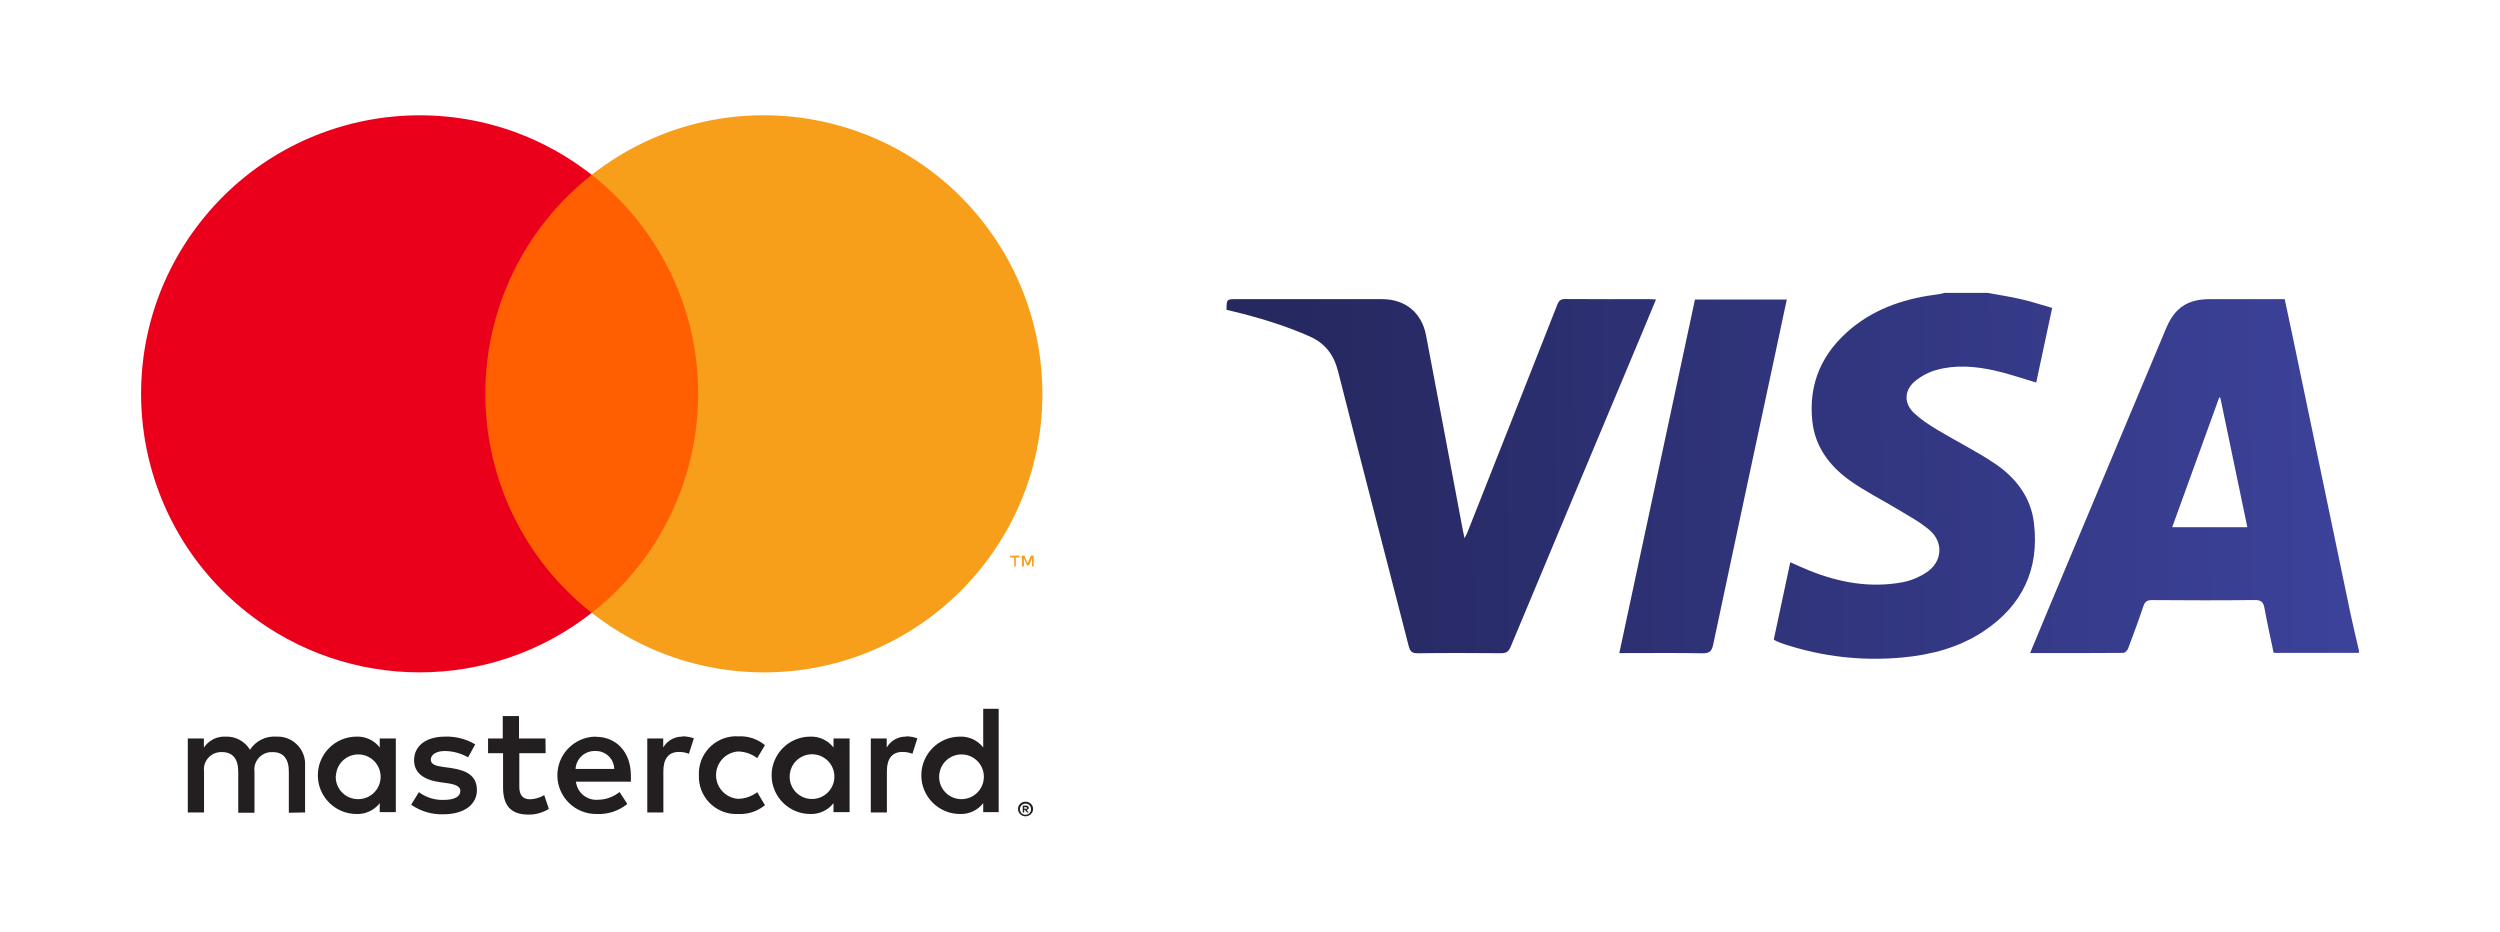
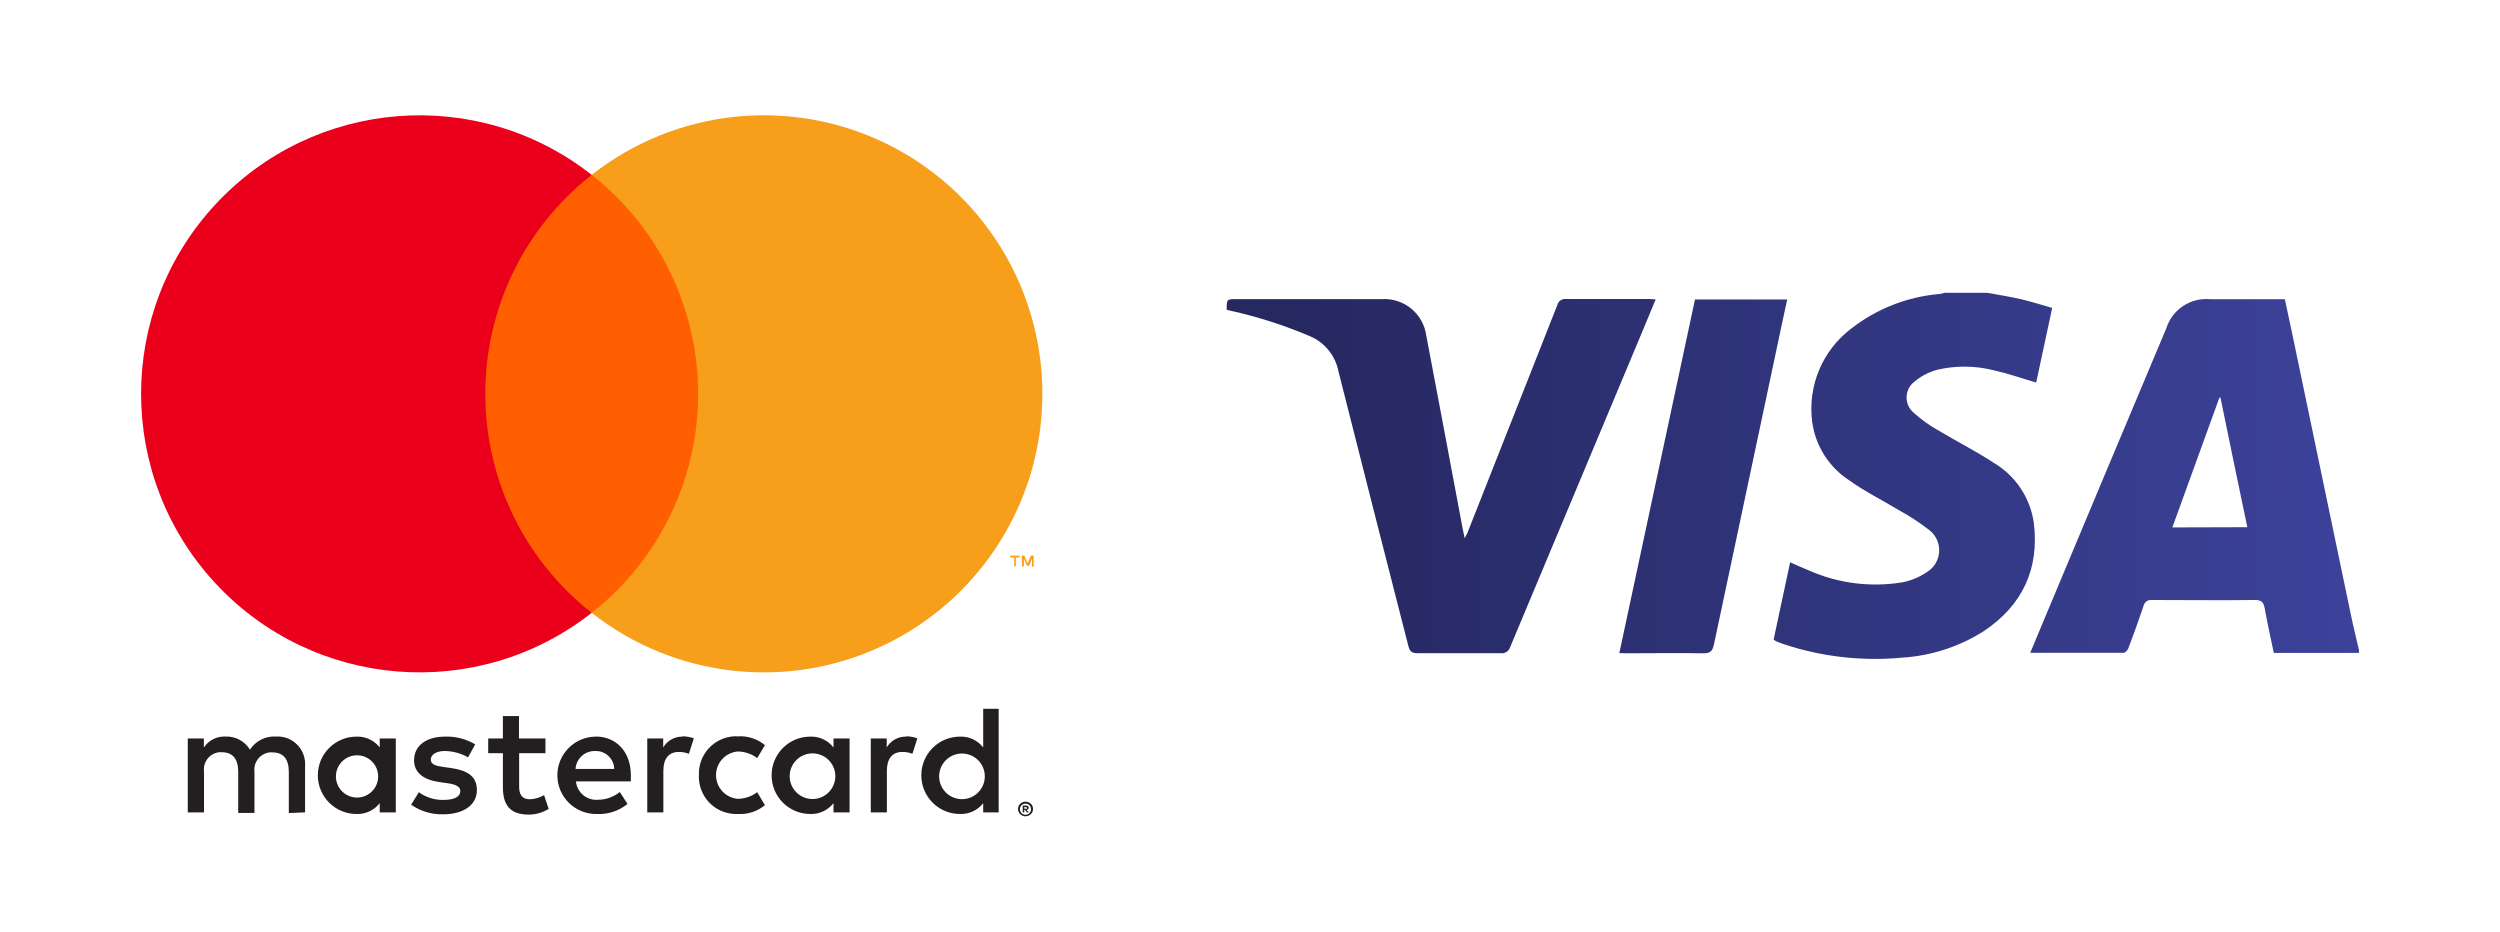
- <svg xmlns="http://www.w3.org/2000/svg" version="1.1" x="0px" y="0px" viewBox="0 0 323.129 120.41" style="enable-background:new 0 0 323.129 120.41;" xml:space="preserve">
-   <g id="mastercard-visa">
-     <g id="visa">
-       <g>
-         <linearGradient id="SVGID_1_" gradientUnits="userSpaceOnUse" x1="166.718" y1="62.372" x2="304.125" y2="61.468">
-           <stop offset="0" style="stop-color:#262860" />
-           <stop offset="1" style="stop-color:#3C429A" />
-         </linearGradient>
-         <path style="fill:url(#SVGID_1_);" d="M304.892,84.388c-3.655,0-7.309,0-11.019,0c-0.403-1.937-0.836-3.833-1.177-5.744     c-0.142-0.793-0.395-1.101-1.281-1.09c-4.418,0.057-8.838,0.043-13.256,0.008c-0.669-0.005-0.935,0.216-1.138,0.825     c-0.609,1.821-1.274,3.624-1.955,5.42c-0.092,0.244-0.399,0.578-0.609,0.58c-3.983,0.035-7.966,0.026-12.063,0.026     c0.747-1.798,1.454-3.515,2.172-5.228c5.135-12.252,10.273-24.504,15.41-36.755c1.113-2.654,2.78-3.765,5.65-3.765     c3.197,0,6.395,0,9.674,0c0.32,1.494,0.642,2.966,0.949,4.44c2.527,12.108,5.048,24.217,7.581,36.324     c0.324,1.551,0.707,3.089,1.063,4.634C304.892,84.171,304.892,84.28,304.892,84.388z M290.471,68.14     c-1.174-5.63-2.333-11.185-3.491-16.739c-0.047-0.009-0.095-0.019-0.142-0.028c-2.019,5.568-4.037,11.137-6.078,16.767     C284.056,68.14,287.213,68.14,290.471,68.14z" />
-         <linearGradient id="SVGID_2_" gradientUnits="userSpaceOnUse" x1="166.716" y1="62.028" x2="304.122" y2="61.124">
-           <stop offset="0" style="stop-color:#262860" />
-           <stop offset="1" style="stop-color:#3C429A" />
-         </linearGradient>
-         <path style="fill:url(#SVGID_2_);" d="M256.891,37.851c1.454,0.27,2.919,0.492,4.359,0.824c1.314,0.303,2.6,0.725,3.997,1.123     c-0.704,3.291-1.391,6.504-2.063,9.647c-1.842-0.54-3.603-1.162-5.413-1.562c-2.476-0.546-5.012-0.755-7.489-0.065     c-1.007,0.281-2.026,0.819-2.818,1.498c-1.359,1.165-1.378,2.842-0.079,4.065c0.895,0.843,1.957,1.536,3.017,2.173     c2.411,1.45,4.942,2.711,7.285,4.259c2.759,1.824,4.772,4.331,5.195,7.722c0.747,5.996-1.47,10.72-6.507,14.061     c-3.167,2.101-6.752,3.04-10.486,3.387c-5.215,0.485-10.327-0.099-15.309-1.736c-0.334-0.11-0.659-0.247-0.985-0.38     c-0.097-0.04-0.182-0.11-0.331-0.203c0.704-3.296,1.409-6.597,2.133-9.991c0.849,0.371,1.647,0.743,2.462,1.071     c3.893,1.569,7.913,2.286,12.08,1.506c1.084-0.203,2.19-0.682,3.108-1.298c1.994-1.337,2.185-3.848,0.37-5.418     c-1.193-1.032-2.628-1.794-3.987-2.622c-2.124-1.294-4.38-2.396-6.389-3.844c-2.576-1.856-4.442-4.33-4.795-7.619     c-0.53-4.924,1.298-8.923,5.078-12.029c3.289-2.703,7.193-3.903,11.353-4.407c0.231-0.028,0.456-0.107,0.684-0.162     C253.202,37.851,255.047,37.851,256.891,37.851z" />
-         <linearGradient id="SVGID_3_" gradientUnits="userSpaceOnUse" x1="166.713" y1="61.614" x2="304.119" y2="60.71">
-           <stop offset="0" style="stop-color:#262860" />
-           <stop offset="1" style="stop-color:#3C429A" />
-         </linearGradient>
-         <path style="fill:url(#SVGID_3_);" d="M214.042,38.702c-0.619,1.489-1.205,2.91-1.799,4.326     c-5.671,13.528-11.349,27.053-16.997,40.591c-0.269,0.645-0.598,0.814-1.252,0.809c-3.579-0.03-7.159-0.042-10.738,0.008     c-0.759,0.01-1.006-0.256-1.181-0.936c-3.034-11.825-6.119-23.636-9.119-35.47c-0.55-2.171-1.652-3.654-3.718-4.564     c-3.312-1.459-6.751-2.483-10.258-3.316c-0.155-0.037-0.31-0.077-0.455-0.114c0.017-1.372,0.017-1.372,1.323-1.372     c6.264,0,12.528-0.001,18.792,0.001c2.971,0.001,5.116,1.727,5.677,4.667c1.59,8.325,3.146,16.656,4.717,24.985     c0.069,0.364,0.147,0.727,0.251,1.24c0.162-0.305,0.276-0.477,0.35-0.664c3.89-9.84,7.782-19.68,11.653-29.528     c0.211-0.538,0.472-0.72,1.052-0.715c3.633,0.029,7.267,0.014,10.901,0.016C213.475,38.667,213.71,38.687,214.042,38.702z" />
-         <linearGradient id="SVGID_4_" gradientUnits="userSpaceOnUse" x1="166.715" y1="61.925" x2="304.122" y2="61.021">
-           <stop offset="0" style="stop-color:#262860" />
-           <stop offset="1" style="stop-color:#3C429A" />
-         </linearGradient>
-         <path style="fill:url(#SVGID_4_);" d="M209.298,84.415c3.272-15.293,6.522-30.478,9.779-45.701c3.962,0,7.878,0,11.868,0     c-0.494,2.318-0.977,4.593-1.463,6.866c-2.689,12.574-5.388,25.145-8.047,37.725c-0.185,0.874-0.494,1.152-1.402,1.134     c-3.253-0.063-6.507-0.025-9.761-0.025C209.981,84.415,209.69,84.415,209.298,84.415z" />
-       </g>
-     </g>
-     <g id="mastercard">
-       <g id="Layer_2">
-         <g id="Layer_1-2">
-           <path style="fill:#231F20;" d="M39.432,105.01v-6c0.136-1.961-1.344-3.662-3.305-3.798c-0.151-0.01-0.303-0.011-0.455-0.002      c-1.346-0.088-2.634,0.563-3.36,1.7c-0.662-1.103-1.875-1.755-3.16-1.7c-1.119-0.057-2.184,0.484-2.8,1.42v-1.18h-2.08v9.56h2.1      v-5.26c-0.167-1.226,0.69-2.355,1.916-2.523c0.14-0.019,0.282-0.025,0.424-0.017c1.38,0,2.08,0.9,2.08,2.52v5.32h2.1v-5.3      c-0.162-1.232,0.706-2.362,1.938-2.524c0.133-0.017,0.268-0.023,0.402-0.016c1.42,0,2.1,0.9,2.1,2.52v5.32L39.432,105.01z       M70.502,95.45h-3.42v-2.9h-2.1v2.9h-1.9v1.9h1.94v4.4c0,2.22,0.86,3.54,3.32,3.54c0.919,0.003,1.82-0.253,2.6-0.74l-0.6-1.78      c-0.558,0.333-1.191,0.519-1.84,0.54c-1,0-1.38-0.64-1.38-1.6v-4.36h3.4L70.502,95.45z M88.242,95.21      c-1.033-0.03-2,0.507-2.52,1.4v-1.16h-2.06v9.56h2.08v-5.36c0-1.58,0.68-2.46,2-2.46c0.445-0.006,0.887,0.075,1.3,0.24l0.64-2      c-0.475-0.17-0.975-0.258-1.48-0.26L88.242,95.21z M61.422,96.21c-1.177-0.7-2.531-1.047-3.9-1c-2.42,0-4,1.16-4,3.06      c0,1.56,1.16,2.52,3.3,2.82l1,0.14c1.14,0.16,1.68,0.46,1.68,1c0,0.74-0.76,1.16-2.18,1.16c-1.142,0.033-2.262-0.319-3.18-1      l-1,1.62c1.212,0.846,2.663,1.281,4.14,1.24c2.76,0,4.36-1.3,4.36-3.12s-1.26-2.56-3.34-2.86l-1-0.14      c-0.9-0.12-1.62-0.3-1.62-0.94s0.68-1.12,1.82-1.12c1.054,0.012,2.087,0.295,3,0.82L61.422,96.21z M117.132,95.21      c-1.033-0.03-2,0.507-2.52,1.4v-1.16h-2.06v9.56h2.08v-5.36c0-1.58,0.68-2.46,2-2.46c0.445-0.006,0.887,0.075,1.3,0.24l0.64-2      c-0.475-0.17-0.975-0.258-1.48-0.26L117.132,95.21z M90.332,100.21c-0.098,2.666,1.983,4.906,4.649,5.004      c0.15,0.006,0.301,0.004,0.451-0.004c1.249,0.064,2.476-0.343,3.44-1.14l-1-1.68c-0.719,0.548-1.596,0.85-2.5,0.86      c-1.69-0.137-2.949-1.618-2.812-3.308c0.121-1.5,1.312-2.691,2.812-2.812c0.904,0.01,1.781,0.312,2.5,0.86l1-1.68      c-0.964-0.797-2.191-1.204-3.44-1.14c-2.663-0.151-4.945,1.886-5.096,4.549c-0.009,0.15-0.01,0.301-0.004,0.451V100.21z       M109.812,100.21v-4.76h-2.08v1.16c-0.717-0.922-1.833-1.443-3-1.4c-2.761,0-5,2.239-5,5s2.239,5,5,5      c1.167,0.043,2.283-0.478,3-1.4v1.16h2.08V100.21z M102.072,100.21c0.094-1.593,1.462-2.809,3.055-2.715      s2.809,1.462,2.715,3.055c-0.09,1.522-1.346,2.712-2.87,2.72c-1.585,0.02-2.886-1.249-2.906-2.833      C102.065,100.361,102.067,100.286,102.072,100.21z M76.972,95.21c-2.761,0.039-4.969,2.309-4.93,5.07s2.309,4.969,5.07,4.93l0,0      c1.439,0.074,2.854-0.389,3.97-1.3l-1-1.54c-0.79,0.633-1.768,0.985-2.78,1c-1.43,0.123-2.697-0.914-2.86-2.34h7.1      c0-0.26,0-0.52,0-0.8c0-3-1.86-5-4.54-5L76.972,95.21z M76.972,97.07c1.309-0.028,2.392,1.01,2.42,2.319c0,0,0,0.001,0,0.001h-5      c0.075-1.335,1.203-2.366,2.54-2.32H76.972z M129.082,100.23v-8.62h-2v5c-0.717-0.922-1.833-1.443-3-1.4c-2.761,0-5,2.239-5,5      s2.239,5,5,5c1.167,0.043,2.283-0.478,3-1.4v1.16h2V100.23z M132.552,103.62c0.13-0.002,0.259,0.022,0.38,0.07      c0.115,0.047,0.22,0.115,0.31,0.2c0.088,0.086,0.159,0.188,0.21,0.3c0.102,0.236,0.102,0.504,0,0.74      c-0.051,0.112-0.122,0.214-0.21,0.3c-0.09,0.085-0.195,0.153-0.31,0.2c-0.12,0.053-0.249,0.08-0.38,0.08      c-0.387-0.003-0.737-0.229-0.9-0.58c-0.101-0.236-0.101-0.504,0-0.74c0.051-0.112,0.122-0.214,0.21-0.3      c0.09-0.085,0.195-0.153,0.31-0.2c0.13-0.052,0.27-0.076,0.41-0.07H132.552z M132.552,105.31c0.1,0.001,0.199-0.02,0.29-0.06      c0.086-0.038,0.164-0.093,0.23-0.16c0.259-0.283,0.259-0.717,0-1c-0.066-0.067-0.144-0.122-0.23-0.16      c-0.091-0.04-0.19-0.06-0.29-0.06c-0.1,0.001-0.198,0.021-0.29,0.06c-0.09,0.037-0.171,0.091-0.24,0.16      c-0.259,0.283-0.259,0.717,0,1c0.069,0.069,0.15,0.123,0.24,0.16c0.101,0.044,0.21,0.064,0.32,0.06L132.552,105.31z       M132.612,104.12c0.093-0.005,0.185,0.024,0.26,0.08c0.062,0.051,0.096,0.13,0.09,0.21c0.003,0.067-0.022,0.132-0.07,0.18      c-0.058,0.053-0.132,0.084-0.21,0.09l0.29,0.33h-0.23l-0.27-0.33h-0.09v0.33h-0.19v-0.88L132.612,104.12z M132.392,104.29v0.24      h0.22c0.039,0.012,0.081,0.012,0.12,0c0.014-0.028,0.014-0.062,0-0.09c0.014-0.028,0.014-0.062,0-0.09      c-0.039-0.012-0.081-0.012-0.12,0L132.392,104.29z M121.392,100.23c0.094-1.593,1.462-2.809,3.055-2.715      s2.809,1.462,2.715,3.055c-0.09,1.522-1.346,2.712-2.87,2.72c-1.585,0.02-2.886-1.249-2.906-2.833      C121.385,100.381,121.387,100.306,121.392,100.23z M51.162,100.23v-4.78h-2.08v1.16c-0.717-0.922-1.833-1.443-3-1.4      c-2.761,0-5,2.239-5,5s2.239,5,5,5c1.167,0.043,2.283-0.478,3-1.4v1.16h2.08L51.162,100.23z M43.422,100.23      c0.094-1.593,1.462-2.809,3.055-2.715s2.809,1.462,2.715,3.055c-0.09,1.522-1.346,2.712-2.87,2.72      c-1.585,0.031-2.895-1.228-2.926-2.813c-0.002-0.082,0-0.165,0.006-0.247H43.422z" />
-           <g id="_Group_">
-             <rect x="60.732" y="22.6" style="fill:#FF5F00;" width="31.5" height="56.61" />
-             <path id="_Path_" style="fill:#EB001B;" d="M62.732,50.91c-0.012-11.049,5.059-21.488,13.75-28.31       c-15.632-12.285-38.264-9.572-50.55,6.06s-9.572,38.264,6.06,50.55c13.055,10.26,31.434,10.26,44.489,0       C67.794,72.391,62.724,61.955,62.732,50.91z" />
-             <path style="fill:#F79E1B;" d="M134.732,50.91c0,19.882-16.119,36-36.001,35.999c-8.07,0-15.905-2.712-22.249-7.699       c15.632-12.285,18.346-34.917,6.06-50.55c-1.772-2.254-3.806-4.289-6.06-6.06c15.63-12.288,38.263-9.579,50.551,6.051       c4.988,6.344,7.699,14.179,7.699,22.249V50.91z" />
-             <path style="fill:#F79E1B;" d="M131.292,73.21v-1.16h0.47v-0.24h-1.19v0.24h0.51v1.16L131.292,73.21z M133.602,73.21v-1.4       h-0.36l-0.42,1l-0.42-1h-0.32v1.4h0.26v-1.05l0.39,0.91h0.27l0.39-0.91v1.06L133.602,73.21z" />
-           </g>
-         </g>
-       </g>
-     </g>
-   </g>
-   <g id="Ebene_1">
- </g>
+ <svg xmlns="http://www.w3.org/2000/svg" xmlns:xlink="http://www.w3.org/1999/xlink" viewBox="0 0 323.13 120.41">
+   <defs>
+     <style>.a{fill:url(#a);}.b{fill:url(#b);}.c{fill:url(#c);}.d{fill:url(#d);}.e{fill:#231f20;}.f{fill:#ff5f00;}.g{fill:#eb001b;}.h{fill:#f79e1b;}.i{fill:none;}</style>
+     <linearGradient id="a" x1="166.72" y1="59.63" x2="304.12" y2="60.53" gradientTransform="matrix(1, 0, 0, -1, 0, 122)" gradientUnits="userSpaceOnUse">
+       <stop offset="0" stop-color="#262860" />
+       <stop offset="1" stop-color="#3c429a" />
+     </linearGradient>
+     <linearGradient id="b" x1="166.72" y1="59.97" x2="304.12" y2="60.88" xlink:href="#a" />
+     <linearGradient id="c" x1="166.71" y1="60.39" x2="304.12" y2="61.29" xlink:href="#a" />
+     <linearGradient id="d" x1="166.72" y1="60.07" x2="304.12" y2="60.98" xlink:href="#a" />
+   </defs>
+   <path class="a" d="M304.89,84.39h-11c-.4-1.94-.83-3.83-1.17-5.75-.15-.79-.4-1.1-1.28-1.09-4.42.06-8.84,0-13.26,0a1,1,0,0,0-1.14.83c-.61,1.82-1.27,3.62-1.95,5.42-.1.24-.4.58-.61.58-4,0-8,0-12.07,0,.75-1.79,1.46-3.51,2.18-5.22Q272.27,60.8,280,42.43a5.42,5.42,0,0,1,5.65-3.76h9.67c.32,1.49.64,3,.95,4.44q3.79,18.15,7.58,36.32c.32,1.55.71,3.09,1.06,4.63ZM290.47,68.14C289.3,62.51,288.14,57,287,51.4l-.14,0-6.08,16.77Z" />
+   <path class="b" d="M256.89,37.85c1.46.27,2.92.49,4.36.83s2.6.72,4,1.12c-.71,3.29-1.39,6.5-2.07,9.65-1.84-.54-3.6-1.17-5.41-1.57a15.43,15.43,0,0,0-7.49-.06,7.69,7.69,0,0,0-2.82,1.5,2.57,2.57,0,0,0-.07,4.06,17.06,17.06,0,0,0,3,2.17c2.41,1.45,4.94,2.72,7.29,4.26a10.78,10.78,0,0,1,5.19,7.73c.75,6-1.47,10.72-6.5,14.06A22.27,22.27,0,0,1,245.89,85a37.49,37.49,0,0,1-15.31-1.73c-.33-.11-.66-.25-1-.38a2.11,2.11,0,0,1-.34-.21c.71-3.29,1.41-6.59,2.14-10,.85.37,1.64.75,2.46,1.07a21.32,21.32,0,0,0,12.08,1.51,8.52,8.52,0,0,0,3.11-1.3,3.3,3.3,0,0,0,.37-5.42,29.83,29.83,0,0,0-4-2.62c-2.12-1.29-4.38-2.39-6.39-3.84a10.72,10.72,0,0,1-4.79-7.62,13,13,0,0,1,5.07-12A21.45,21.45,0,0,1,250.68,38a4.18,4.18,0,0,0,.68-.16Z" />
+   <path class="c" d="M214,38.7c-.62,1.49-1.2,2.91-1.8,4.33q-8.51,20.3-17,40.59a1.14,1.14,0,0,1-1.26.81c-3.57,0-7.15,0-10.73,0-.76,0-1-.26-1.18-.94C179,71.68,176,59.86,173,48a6.24,6.24,0,0,0-3.72-4.56A58.77,58.77,0,0,0,159,40.15l-.45-.11c0-1.38,0-1.38,1.32-1.38h18.79a5.45,5.45,0,0,1,5.68,4.66c1.59,8.33,3.14,16.66,4.71,25,.07.36.15.72.26,1.24.16-.31.27-.48.35-.67q5.84-14.76,11.65-29.52a1,1,0,0,1,1.05-.72c3.63,0,7.27,0,10.9,0Z" />
+   <path class="d" d="M209.3,84.42c3.27-15.3,6.52-30.48,9.78-45.71H231c-.5,2.32-1,4.6-1.47,6.87q-4,18.86-8,37.73c-.19.87-.5,1.15-1.41,1.13-3.25-.06-6.5,0-9.76,0Z" />
+   <path class="e" d="M39.43,105V99a3.56,3.56,0,0,0-3.3-3.8h-.46a3.7,3.7,0,0,0-3.36,1.7,3.52,3.52,0,0,0-3.16-1.7,3.15,3.15,0,0,0-2.8,1.42V95.45H24.27V105h2.1V99.75a2.24,2.24,0,0,1,1.92-2.52,2,2,0,0,1,.42,0c1.38,0,2.08.9,2.08,2.52v5.32h2.1v-5.3a2.25,2.25,0,0,1,1.94-2.52,1.79,1.79,0,0,1,.4,0c1.42,0,2.1.9,2.1,2.52v5.32ZM70.5,95.45H67.08v-2.9H65v2.9h-1.9v1.9H65v4.4c0,2.22.86,3.54,3.32,3.54a4.88,4.88,0,0,0,2.6-.74l-.6-1.78a3.86,3.86,0,0,1-1.84.54c-1,0-1.38-.64-1.38-1.6V97.35h3.4Zm17.74-.24a2.83,2.83,0,0,0-2.52,1.4V95.45H83.66V105h2.08V99.65c0-1.58.68-2.46,2-2.46a3.37,3.37,0,0,1,1.3.24l.64-2a4.35,4.35,0,0,0-1.48-.26Zm-26.82,1a7.11,7.11,0,0,0-3.9-1c-2.42,0-4,1.16-4,3.06,0,1.56,1.16,2.52,3.3,2.82l1,.14c1.14.16,1.68.46,1.68,1,0,.74-.76,1.16-2.18,1.16a5.12,5.12,0,0,1-3.18-1l-1,1.62a6.89,6.89,0,0,0,4.14,1.24c2.76,0,4.36-1.3,4.36-3.12s-1.26-2.56-3.34-2.86l-1-.14c-.9-.12-1.62-.3-1.62-.94s.68-1.12,1.82-1.12a6.17,6.17,0,0,1,3,.82Zm55.71-1a2.83,2.83,0,0,0-2.52,1.4V95.45h-2.06V105h2.08V99.65c0-1.58.68-2.46,2-2.46a3.37,3.37,0,0,1,1.3.24l.64-2a4.35,4.35,0,0,0-1.48-.26Zm-26.8,5a4.82,4.82,0,0,0,4.65,5,3.38,3.38,0,0,0,.45,0,5,5,0,0,0,3.44-1.14l-1-1.68a4.18,4.18,0,0,1-2.5.86,3.07,3.07,0,0,1,0-6.12,4.18,4.18,0,0,1,2.5.86l1-1.68a5,5,0,0,0-3.44-1.14,4.83,4.83,0,0,0-5.09,4.55c0,.15,0,.3,0,.45Zm19.48,0V95.45h-2.08v1.16a3.63,3.63,0,0,0-3-1.4,5,5,0,0,0,0,10,3.63,3.63,0,0,0,3-1.4V105h2.08Zm-7.74,0a2.95,2.95,0,1,1,0,.23Zm-25.1-5a5,5,0,0,0,.14,10h0a5.82,5.82,0,0,0,4-1.3l-1-1.54a4.55,4.55,0,0,1-2.78,1A2.65,2.65,0,0,1,74.44,101h7.1v-.8c0-3-1.86-5-4.54-5Zm0,1.86a2.37,2.37,0,0,1,2.42,2.32h-5a2.47,2.47,0,0,1,2.54-2.32Zm52.11,3.16V91.61h-2v5a3.63,3.63,0,0,0-3-1.4,5,5,0,0,0,0,10,3.63,3.63,0,0,0,3-1.4V105h2Zm3.47,3.39a1,1,0,0,1,.38.07,1.1,1.1,0,0,1,.31.2,1,1,0,0,1,.21.3,1,1,0,0,1,0,.74,1,1,0,0,1-.21.3.92.92,0,0,1-.31.2,1,1,0,0,1-.38.08,1,1,0,0,1-.9-.58,1,1,0,0,1,0-.74,1,1,0,0,1,.21-.3,1.27,1.27,0,0,1,.31-.2,1,1,0,0,1,.41-.07Zm0,1.69a.72.72,0,0,0,.29-.06.63.63,0,0,0,.23-.16.74.74,0,0,0,0-1,.63.63,0,0,0-.23-.16.73.73,0,0,0-.58,0,.78.78,0,0,0-.24.16.74.74,0,0,0,0,1,.78.78,0,0,0,.24.16.87.87,0,0,0,.32.06Zm.06-1.19a.38.38,0,0,1,.26.08.24.24,0,0,1,.09.21.21.21,0,0,1-.07.18.4.4,0,0,1-.21.09l.29.33h-.23l-.27-.33h-.09V105h-.19v-.88Zm-.22.17v.24h.22a.24.24,0,0,0,.12,0,.07.07,0,0,0,0-.09.08.08,0,0,0,0-.09h-.12Zm-11-4.06a2.95,2.95,0,1,1,0,.23Zm-70.23,0V95.45H49.08v1.16a3.63,3.63,0,0,0-3-1.4,5,5,0,0,0,0,10,3.63,3.63,0,0,0,3-1.4V105h2.08Zm-7.74,0a2.73,2.73,0,1,1,0,.25,2.09,2.09,0,0,1,0-.25Z" />
+   <rect class="f" x="60.73" y="22.6" width="31.5" height="56.61" />
+   <path class="g" d="M62.73,50.91A35.94,35.94,0,0,1,76.48,22.6a36,36,0,1,0,0,56.61A35.92,35.92,0,0,1,62.73,50.91Z" />
+   <path class="h" d="M134.73,50.91a36,36,0,0,1-58.25,28.3,36,36,0,0,0,0-56.61,36,36,0,0,1,58.25,28.3Z" />
+   <path class="h" d="M131.29,73.21V72.05h.47v-.24h-1.19v.24h.51v1.16Zm2.31,0v-1.4h-.36l-.42,1-.42-1h-.32v1.4h.26v-1l.39.91H133l.39-.91v1.06Z" />
+   <rect class="i" width="323.13" height="120.41" />
</svg>
